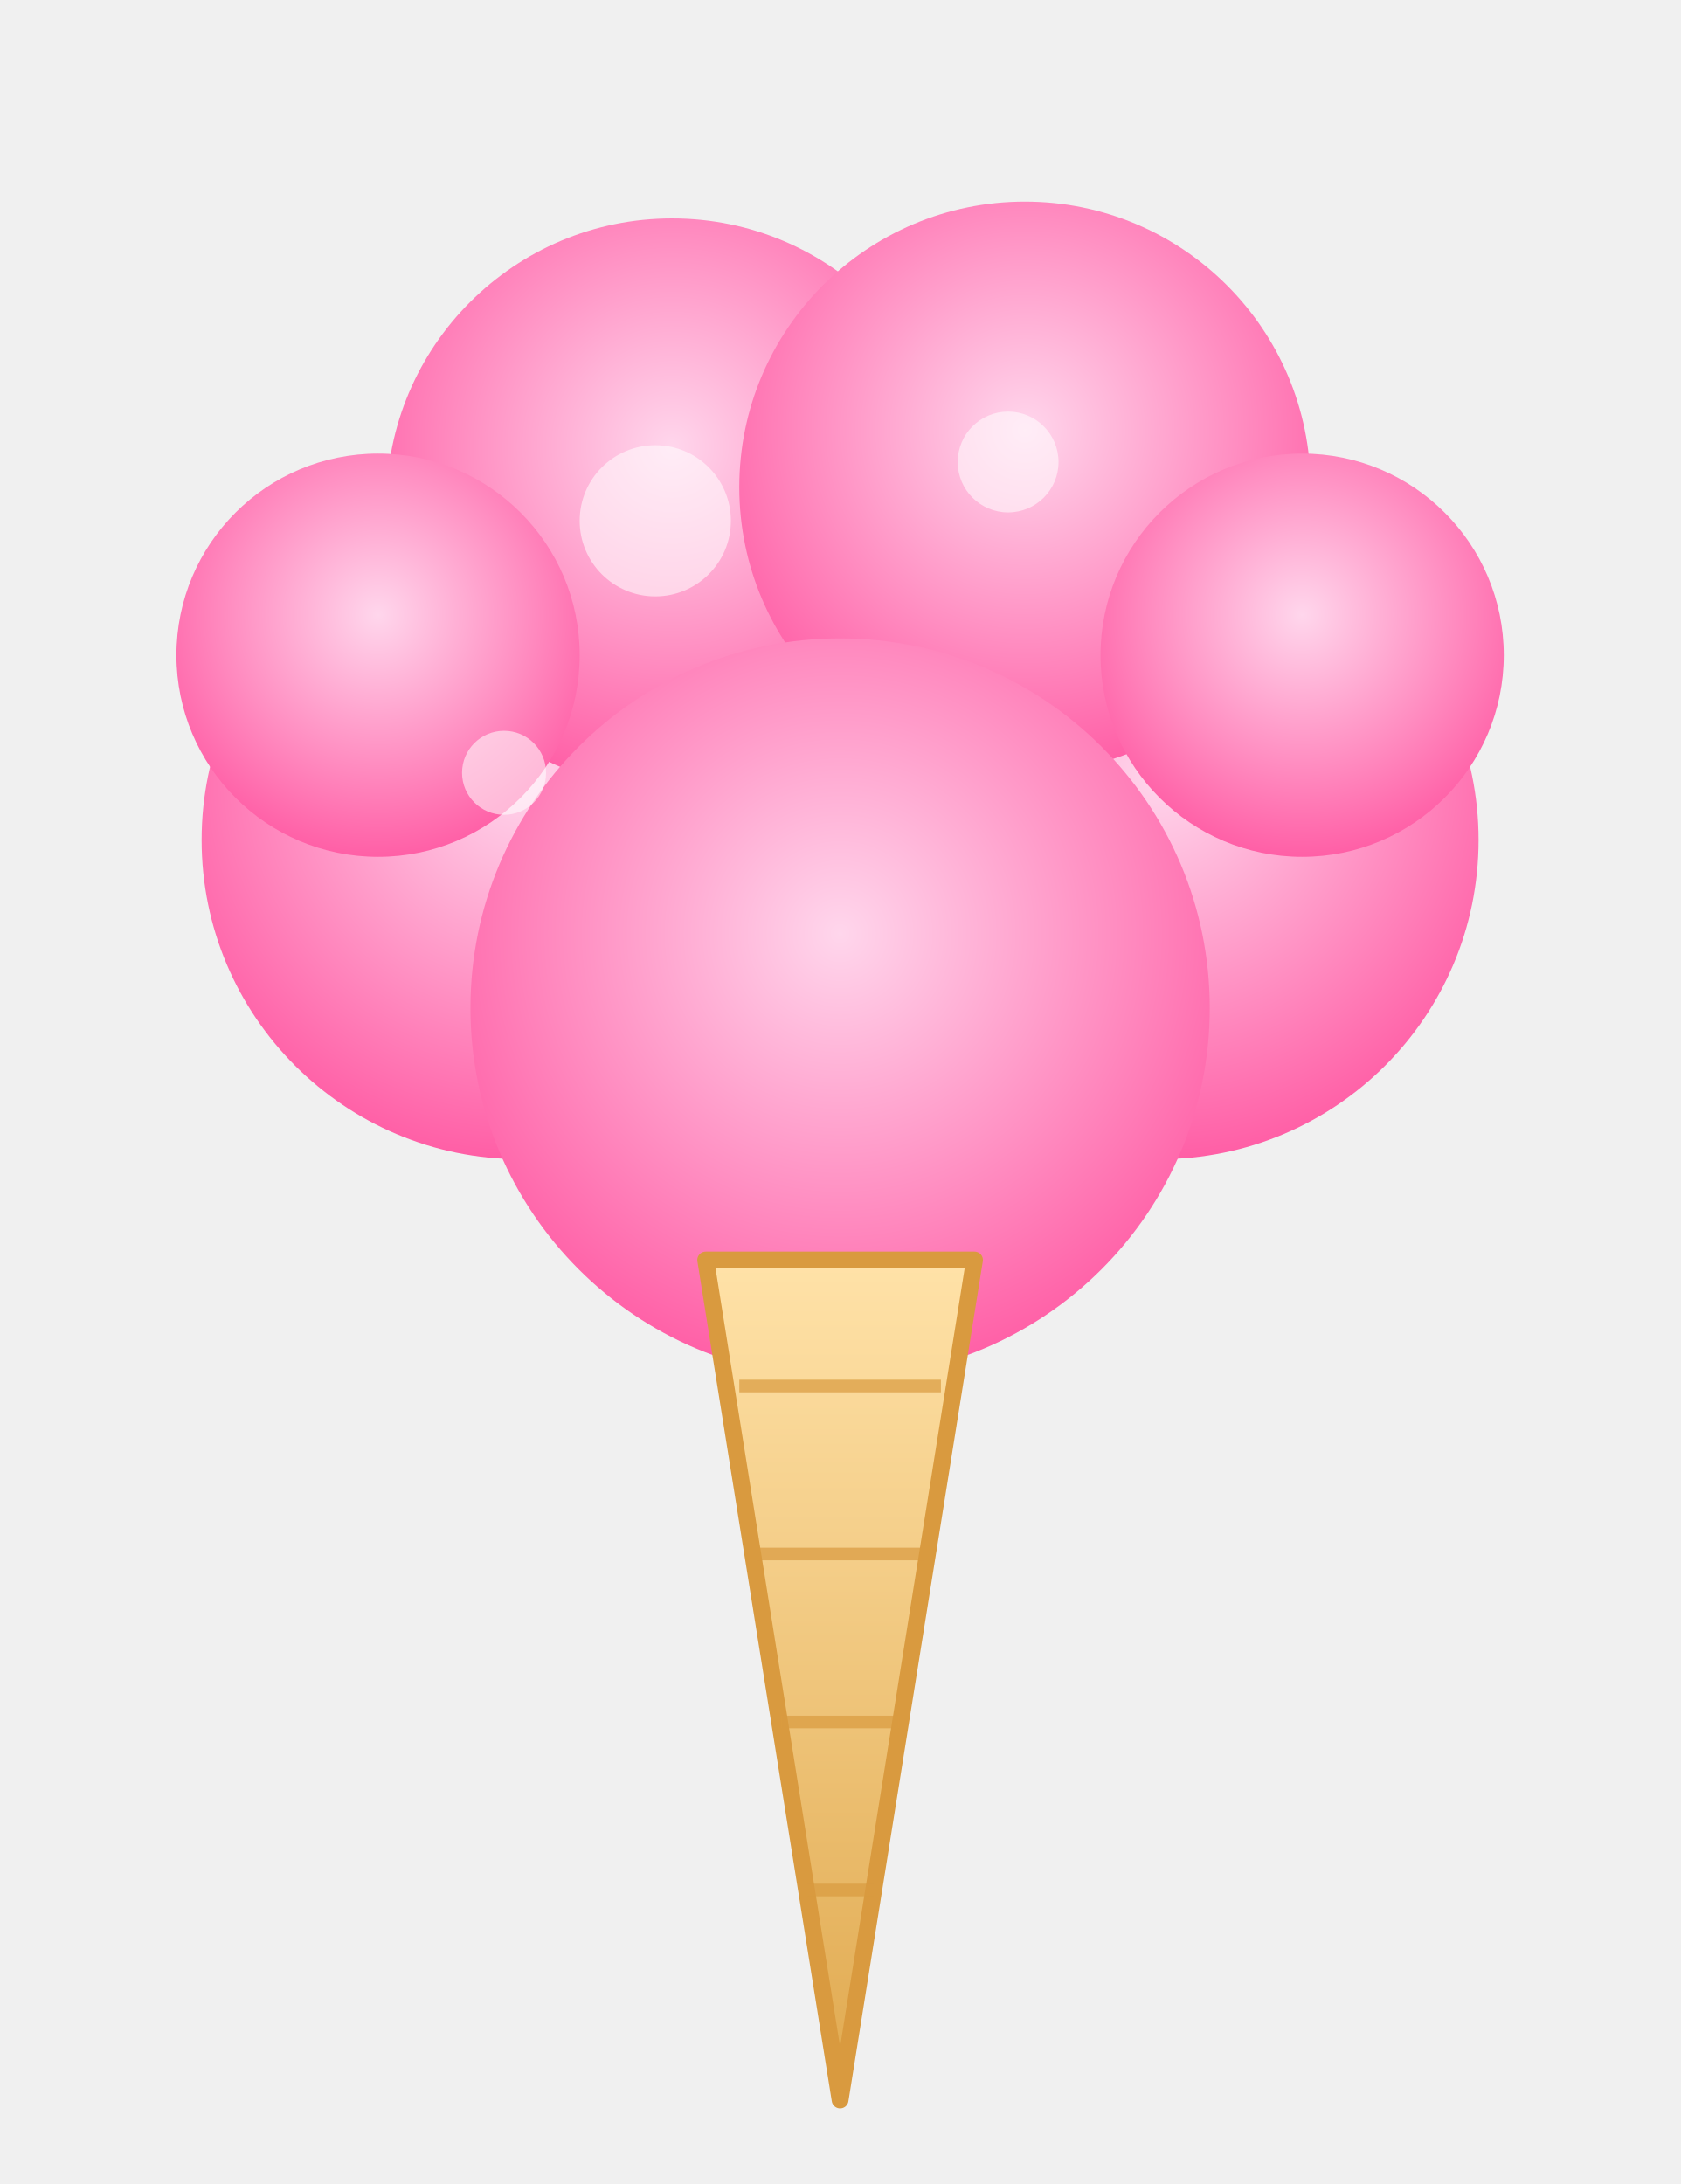
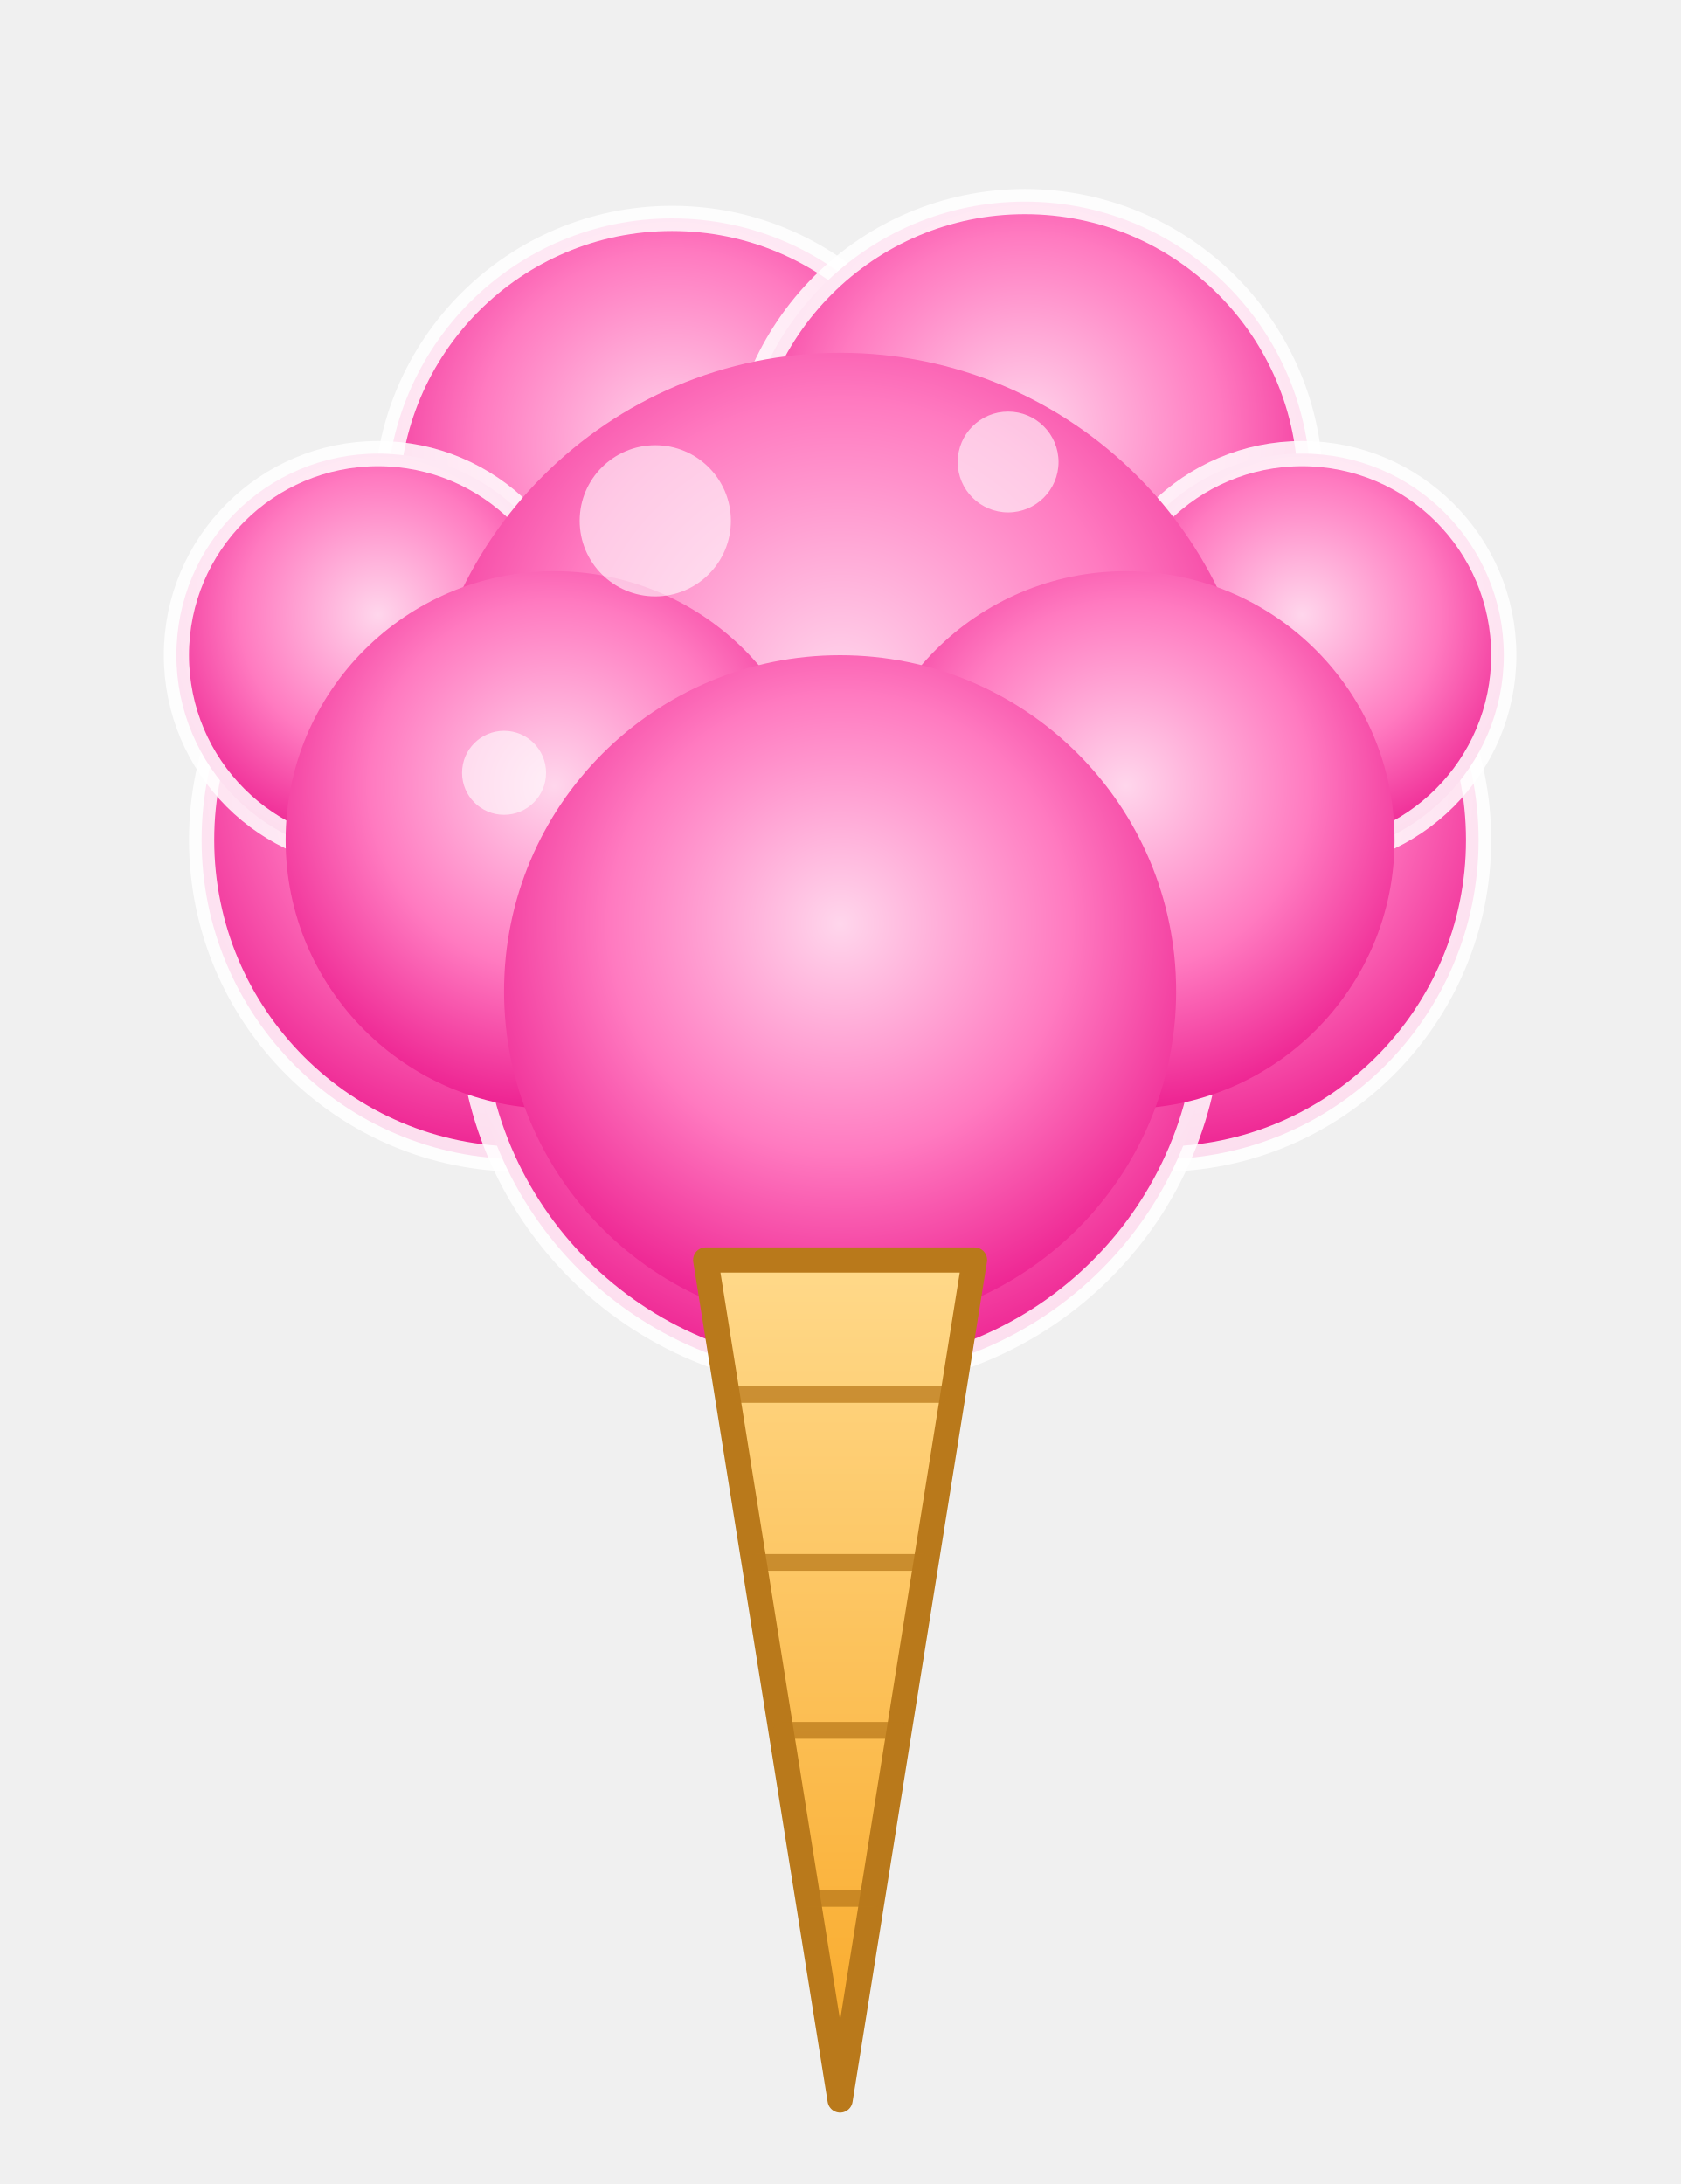
<svg xmlns="http://www.w3.org/2000/svg" viewBox="0 0 200 260" width="320" height="416" role="img" aria-label="Candy floss on a cone">
  <defs>
-     <radialGradient id="fluff" cx="50%" cy="40%" r="60%">
+     <radialGradient id="fluff" cx="50%" cy="40%" r="62%">
      <stop offset="0%" stop-color="#ffd6ec" />
-       <stop offset="60%" stop-color="#ff8fc2" />
-       <stop offset="100%" stop-color="#ff5fa6" />
+       <stop offset="55%" stop-color="#ff7ac0" />
+       <stop offset="100%" stop-color="#ec1c8e" />
    </radialGradient>
    <linearGradient id="cone" x1="0" y1="0" x2="0" y2="1">
-       <stop offset="0%" stop-color="#ffe2a8" />
-       <stop offset="100%" stop-color="#e0a94f" />
+       <stop offset="0%" stop-color="#ffd98a" />
+       <stop offset="100%" stop-color="#f9a826" />
    </linearGradient>
  </defs>
-   <g fill="url(#fluff)">
+   <g fill="url(#fluff)" stroke="#ffffff" stroke-width="3" stroke-opacity="0.85">
    <circle cx="100" cy="90" r="55" />
    <circle cx="62" cy="100" r="38" />
    <circle cx="138" cy="100" r="38" />
    <circle cx="80" cy="60" r="34" />
    <circle cx="122" cy="58" r="34" />
    <circle cx="100" cy="120" r="44" />
    <circle cx="45" cy="78" r="24" />
    <circle cx="155" cy="78" r="24" />
  </g>
-   <g fill="#ffffff" opacity="0.55">
+   <g fill="url(#fluff)">
+     <circle cx="100" cy="92" r="50" />
+     <circle cx="66" cy="100" r="32" />
+     <circle cx="134" cy="100" r="32" />
+     <circle cx="100" cy="118" r="40" />
+   </g>
+   <g fill="#ffffff" opacity="0.6">
    <circle cx="78" cy="62" r="9" />
    <circle cx="120" cy="55" r="6" />
    <circle cx="60" cy="92" r="5" />
  </g>
-   <path d="M84 150 L100 250 L116 150 Z" fill="url(#cone)" stroke="#d99a3f" stroke-width="2" stroke-linejoin="round" />
-   <g stroke="#d99a3f" stroke-width="1.5" opacity="0.7">
-     <line x1="88" y1="165" x2="112" y2="165" />
-     <line x1="90" y1="185" x2="110" y2="185" />
-     <line x1="93" y1="205" x2="107" y2="205" />
-     <line x1="96" y1="225" x2="104" y2="225" />
+   <path d="M84 150 L100 250 L116 150 Z" fill="url(#cone)" stroke="#b9791b" stroke-width="3" stroke-linejoin="round" />
+   <g stroke="#b9791b" stroke-width="2" opacity="0.75" stroke-linecap="round">
+     <line x1="88" y1="166" x2="112" y2="166" />
+     <line x1="90" y1="186" x2="110" y2="186" />
+     <line x1="93" y1="206" x2="107" y2="206" />
+     <line x1="96" y1="226" x2="104" y2="226" />
  </g>
</svg>
